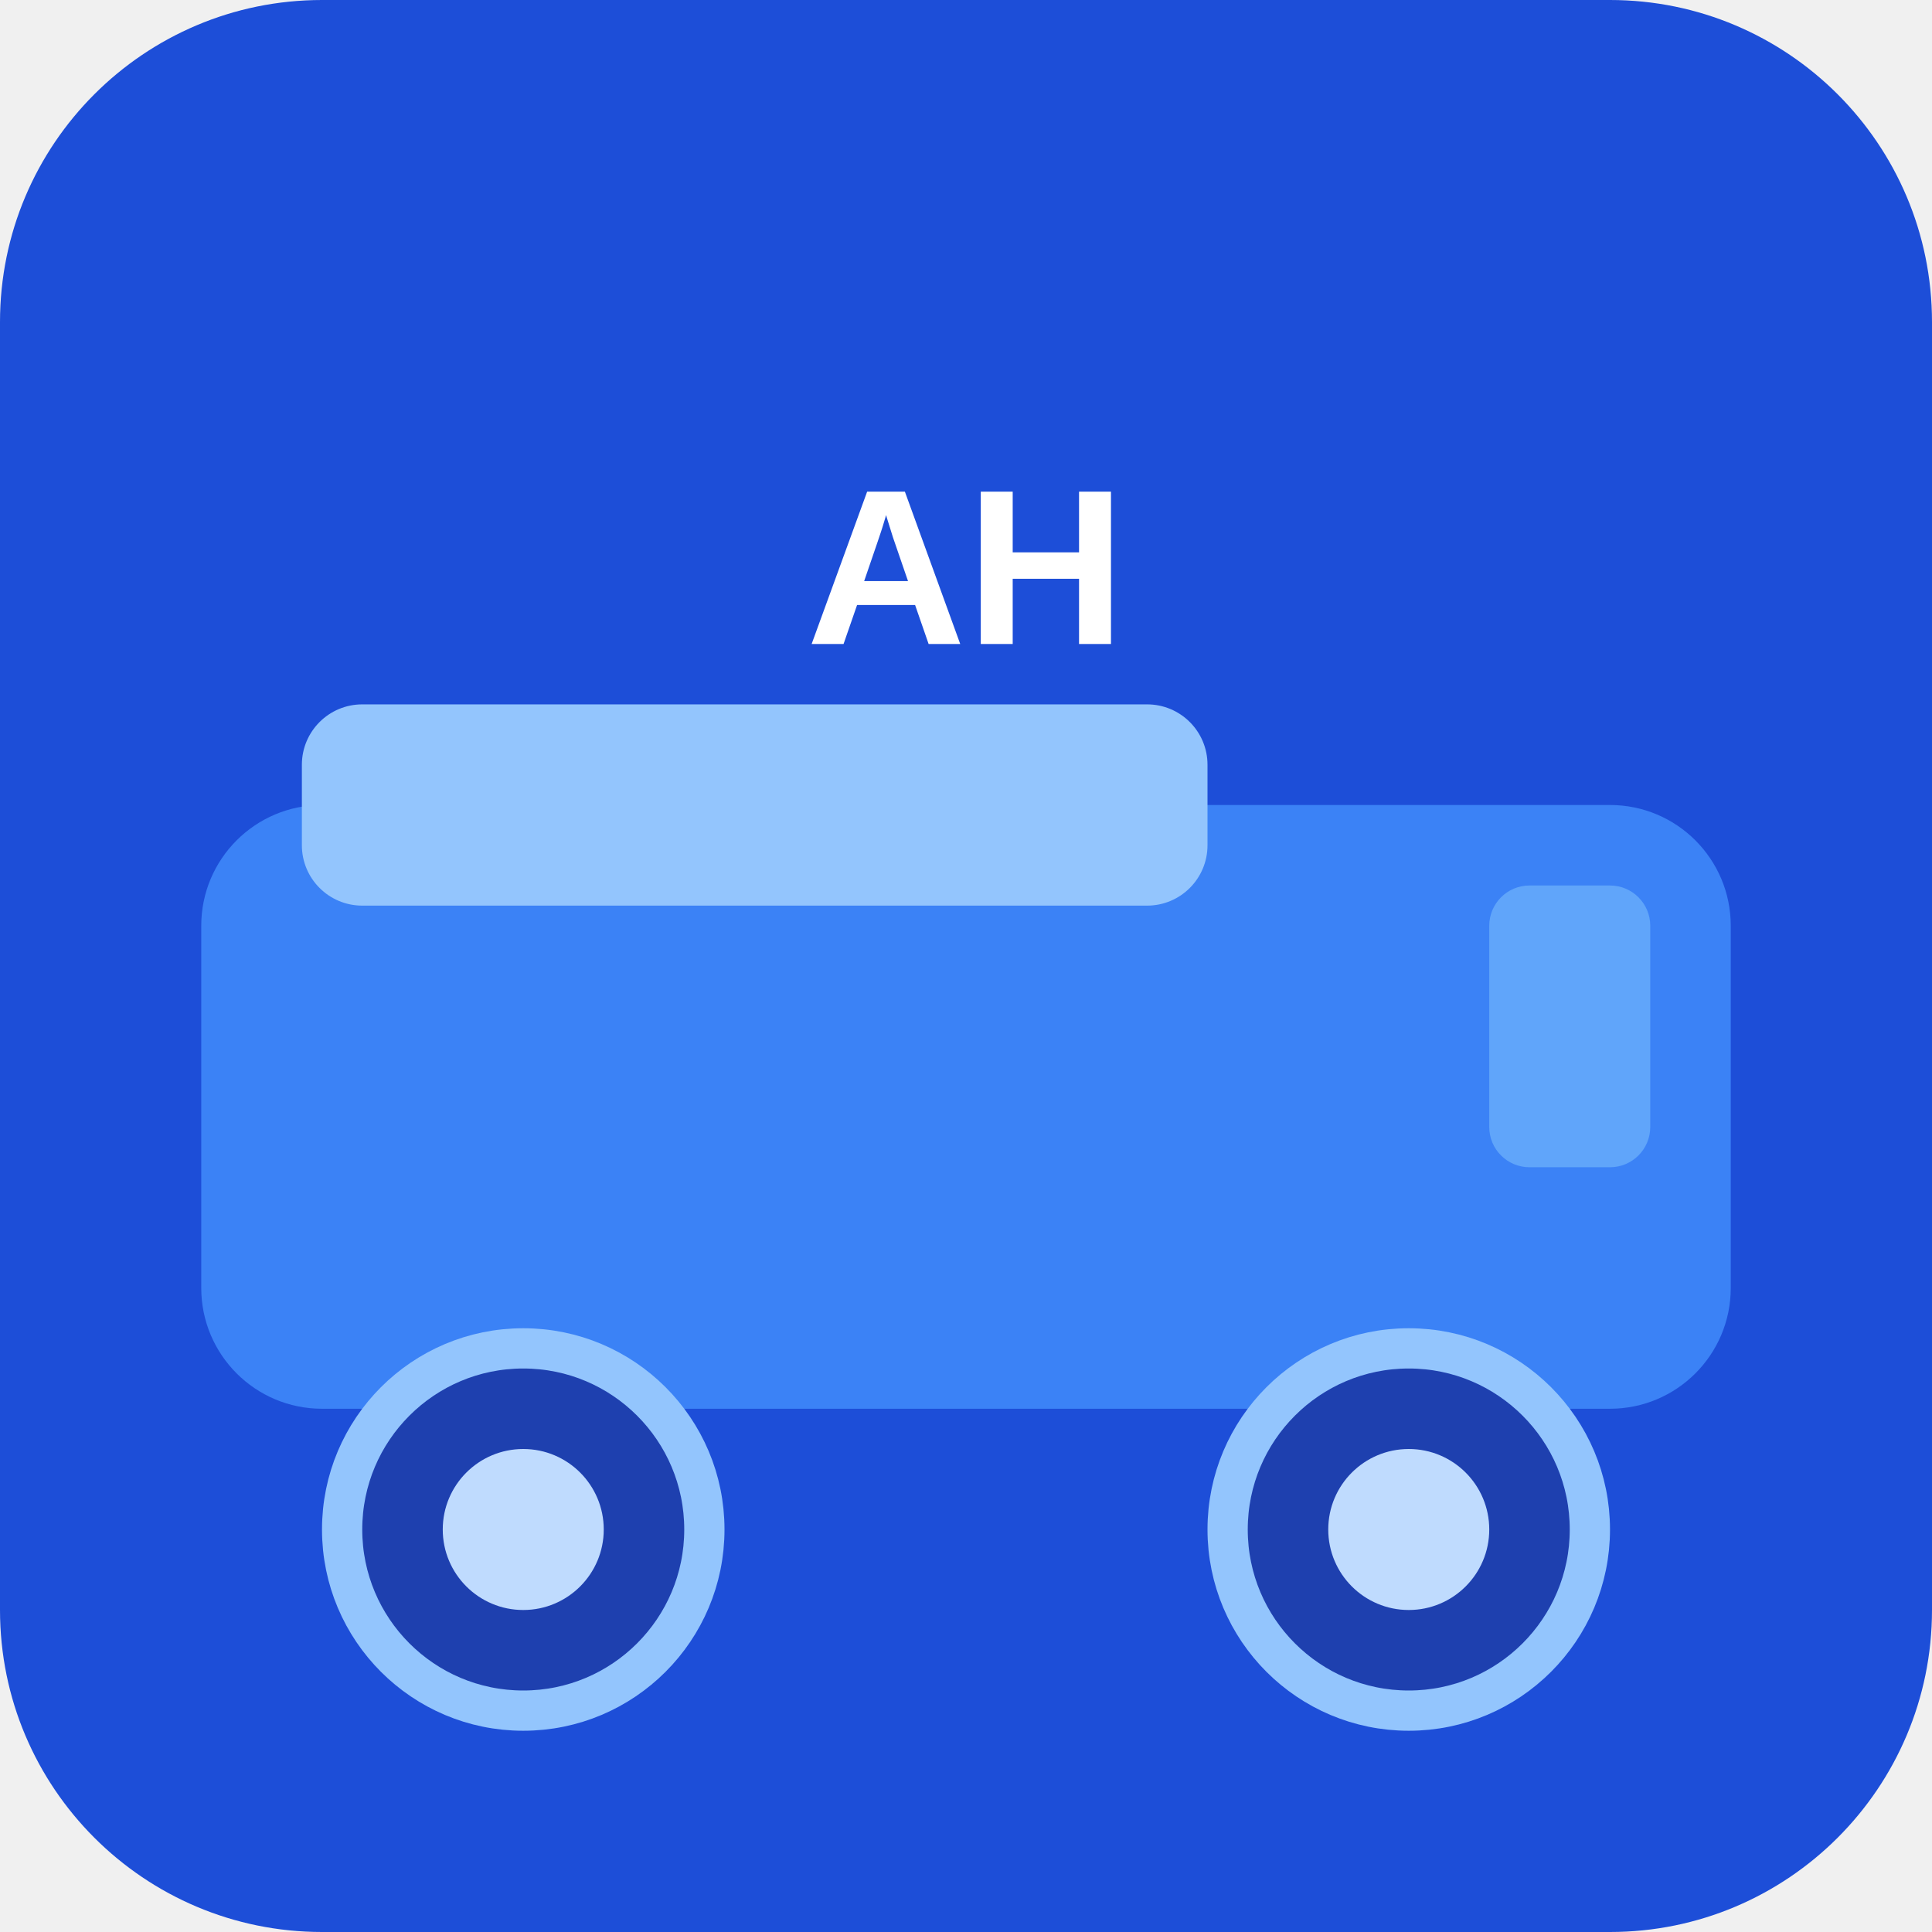
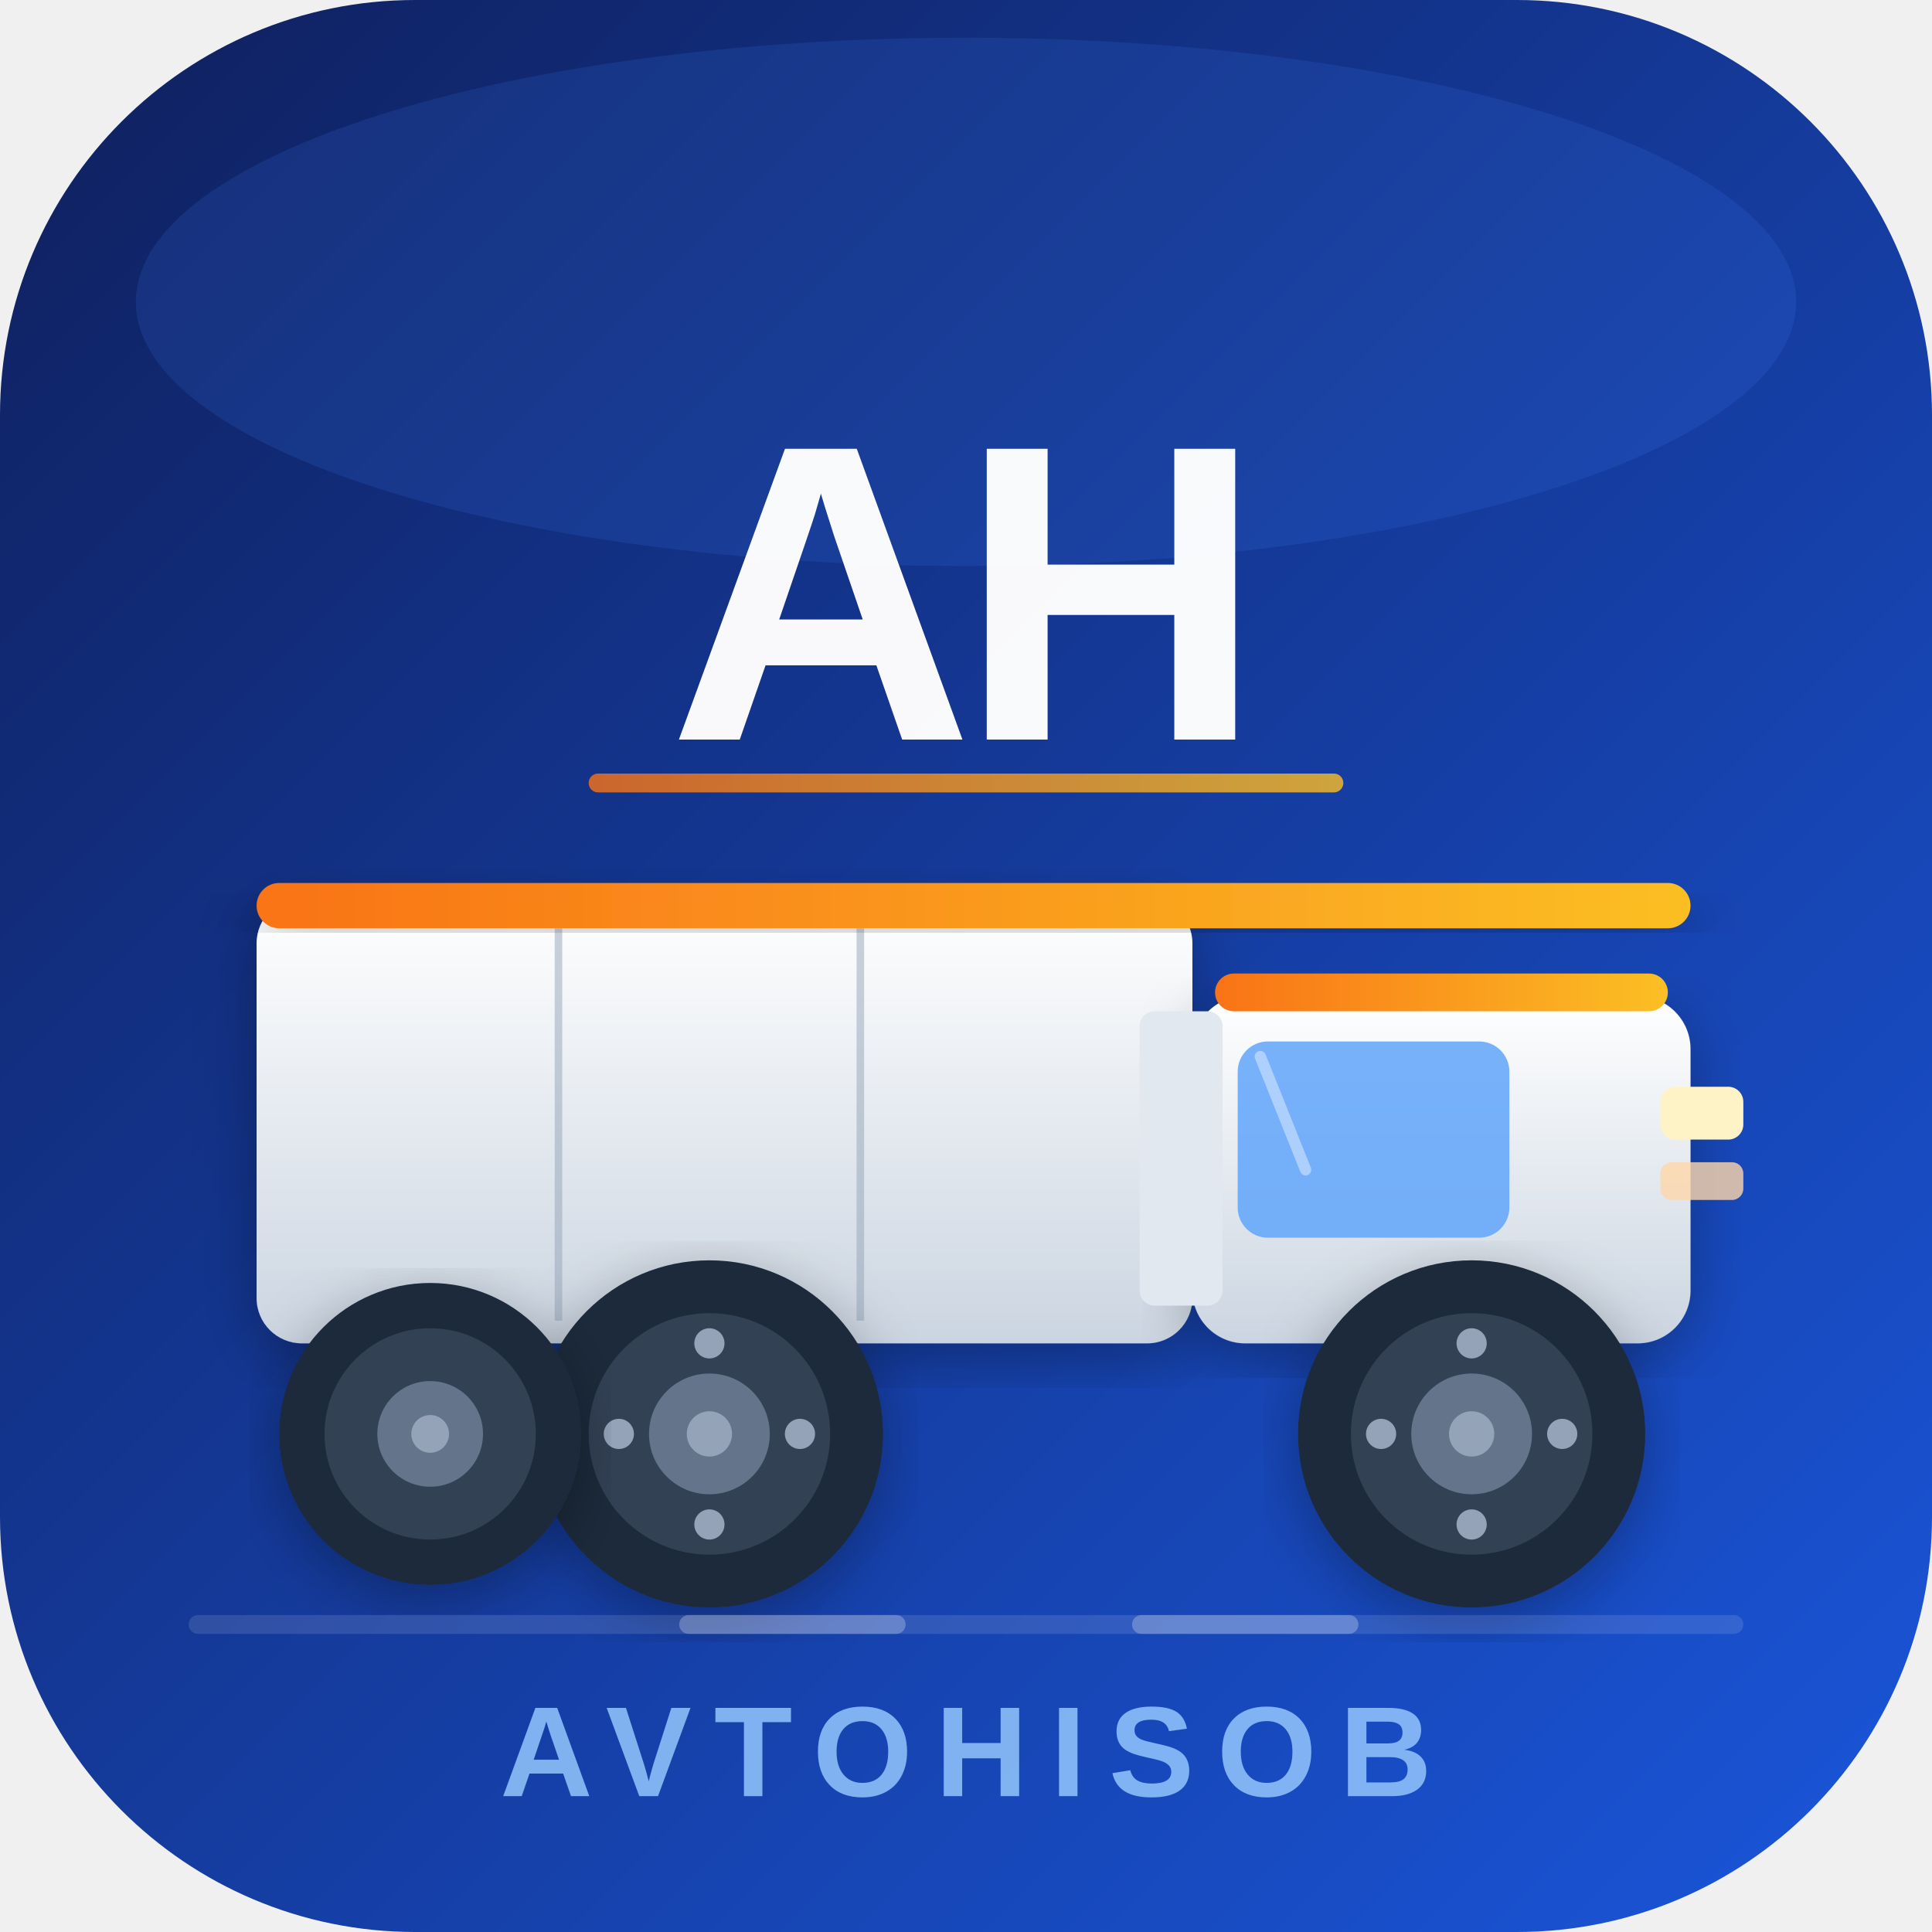
- <svg xmlns="http://www.w3.org/2000/svg" viewBox="0 0 192 192" width="192" height="192">
-   <rect width="192" height="192" rx="32" fill="#1d4ed8" />
-   <rect x="20" y="80" width="152" height="60" rx="12" fill="#3b82f6" />
-   <rect x="30" y="70" width="90" height="20" rx="6" fill="#93c5fd" />
-   <circle cx="52" cy="152" r="18" fill="#1e40af" stroke="#93c5fd" stroke-width="4" />
-   <circle cx="52" cy="152" r="8" fill="#bfdbfe" />
-   <circle cx="140" cy="152" r="18" fill="#1e40af" stroke="#93c5fd" stroke-width="4" />
-   <circle cx="140" cy="152" r="8" fill="#bfdbfe" />
-   <rect x="148" y="88" width="16" height="28" rx="4" fill="#60a5fa" />
-   <text x="96" y="64" font-family="Arial,sans-serif" font-size="22" font-weight="bold" fill="white" text-anchor="middle">AH</text>
+ <svg xmlns="http://www.w3.org/2000/svg" viewBox="0 0 512 512" width="512" height="512">
+   <defs>
+     <linearGradient id="bg" x1="0%" y1="0%" x2="100%" y2="100%">
+       <stop offset="0%" stop-color="#0f1f5c" />
+       <stop offset="100%" stop-color="#1a56db" />
+     </linearGradient>
+     <linearGradient id="truckGrad" x1="0%" y1="0%" x2="0%" y2="100%">
+       <stop offset="0%" stop-color="#ffffff" />
+       <stop offset="100%" stop-color="#cbd5e1" />
+     </linearGradient>
+     <linearGradient id="accentGrad" x1="0%" y1="0%" x2="100%" y2="0%">
+       <stop offset="0%" stop-color="#f97316" />
+       <stop offset="100%" stop-color="#fbbf24" />
+     </linearGradient>
+     <filter id="shadow" x="-10%" y="-10%" width="120%" height="120%">
+       <feDropShadow dx="0" dy="4" stdDeviation="8" flood-color="#000000" flood-opacity="0.3" />
+     </filter>
+   </defs>
+   <rect width="512" height="512" rx="110" fill="url(#bg)" />
+   <ellipse cx="256" cy="80" rx="220" ry="70" fill="#3b82f6" opacity="0.15" />
+   <rect x="68" y="238" width="248" height="118" rx="12" fill="url(#truckGrad)" filter="url(#shadow)" />
+   <line x1="148" y1="244" x2="148" y2="350" stroke="#94a3b8" stroke-width="2" opacity="0.5" />
+   <line x1="228" y1="244" x2="228" y2="350" stroke="#94a3b8" stroke-width="2" opacity="0.5" />
+   <rect x="316" y="264" width="132" height="92" rx="14" fill="url(#truckGrad)" filter="url(#shadow)" />
+   <rect x="328" y="276" width="72" height="52" rx="8" fill="#60a5fa" opacity="0.85" />
+   <line x1="334" y1="280" x2="346" y2="310" stroke="white" stroke-width="3" opacity="0.4" stroke-linecap="round" />
+   <rect x="302" y="268" width="22" height="78" rx="4" fill="#e2e8f0" />
+   <rect x="68" y="234" width="380" height="12" rx="6" fill="url(#accentGrad)" filter="url(#shadow)" />
+   <rect x="322" y="258" width="120" height="10" rx="5" fill="url(#accentGrad)" />
+   <rect x="440" y="288" width="22" height="14" rx="4" fill="#fef3c7" />
+   <rect x="440" y="308" width="22" height="10" rx="3" fill="#fed7aa" opacity="0.8" />
+   <circle cx="390" cy="380" r="46" fill="#1e293b" filter="url(#shadow)" />
+   <circle cx="390" cy="380" r="32" fill="#334155" />
+   <circle cx="390" cy="380" r="16" fill="#64748b" />
+   <circle cx="390" cy="380" r="6" fill="#94a3b8" />
+   <circle cx="390" cy="356" r="4" fill="#94a3b8" />
+   <circle cx="390" cy="404" r="4" fill="#94a3b8" />
+   <circle cx="366" cy="380" r="4" fill="#94a3b8" />
+   <circle cx="414" cy="380" r="4" fill="#94a3b8" />
+   <circle cx="188" cy="380" r="46" fill="#1e293b" filter="url(#shadow)" />
+   <circle cx="188" cy="380" r="32" fill="#334155" />
+   <circle cx="188" cy="380" r="16" fill="#64748b" />
+   <circle cx="188" cy="380" r="6" fill="#94a3b8" />
+   <circle cx="188" cy="356" r="4" fill="#94a3b8" />
+   <circle cx="188" cy="404" r="4" fill="#94a3b8" />
+   <circle cx="164" cy="380" r="4" fill="#94a3b8" />
+   <circle cx="212" cy="380" r="4" fill="#94a3b8" />
+   <circle cx="114" cy="380" r="40" fill="#1e293b" filter="url(#shadow)" />
+   <circle cx="114" cy="380" r="28" fill="#334155" />
+   <circle cx="114" cy="380" r="14" fill="#64748b" />
+   <circle cx="114" cy="380" r="5" fill="#94a3b8" />
+   <rect x="50" y="428" width="412" height="5" rx="2.5" fill="white" opacity="0.12" />
+   <rect x="180" y="428" width="60" height="5" rx="2.5" fill="white" opacity="0.25" />
+   <rect x="300" y="428" width="60" height="5" rx="2.5" fill="white" opacity="0.25" />
+   <text x="256" y="196" font-family="'Arial Black', 'Arial', sans-serif" font-size="112" font-weight="900" fill="white" text-anchor="middle" letter-spacing="-4" opacity="0.97">AH</text>
+   <rect x="156" y="205" width="200" height="5" rx="2.5" fill="url(#accentGrad)" opacity="0.8" />
+   <text x="256" y="476" font-family="Arial, sans-serif" font-size="34" font-weight="700" fill="#93c5fd" text-anchor="middle" letter-spacing="6" opacity="0.85">AVTOHISOB</text>
</svg>
